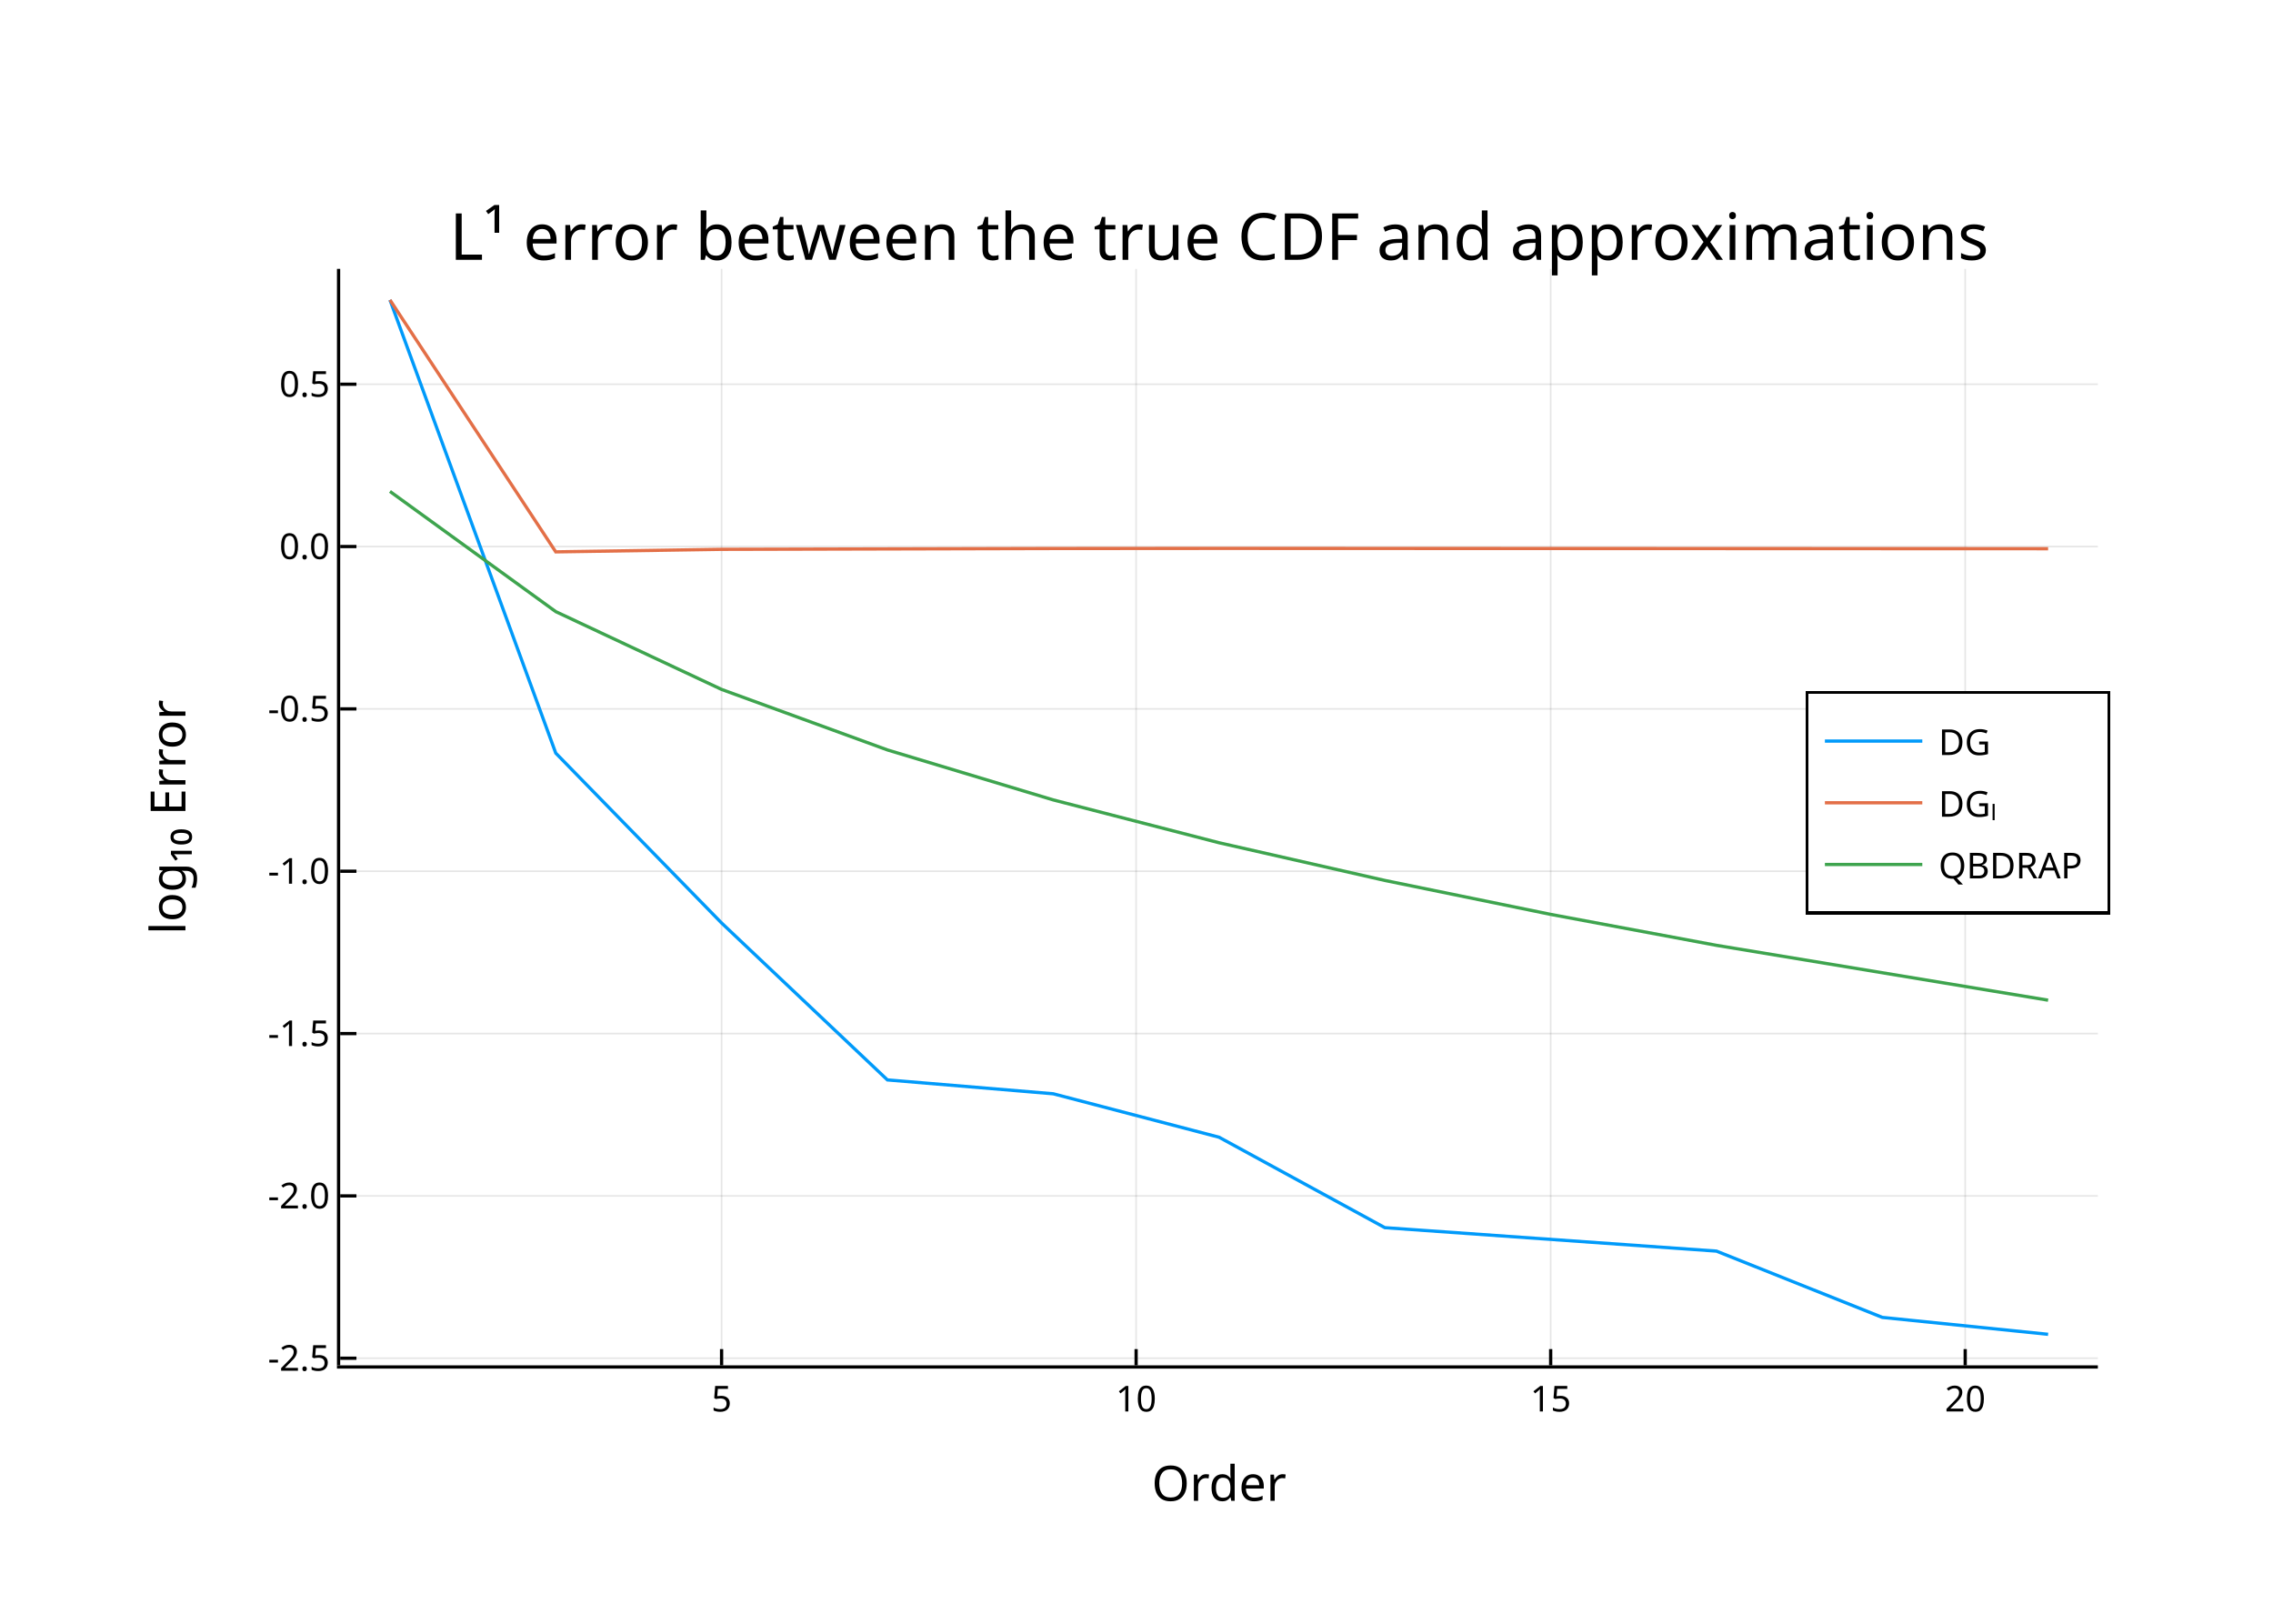
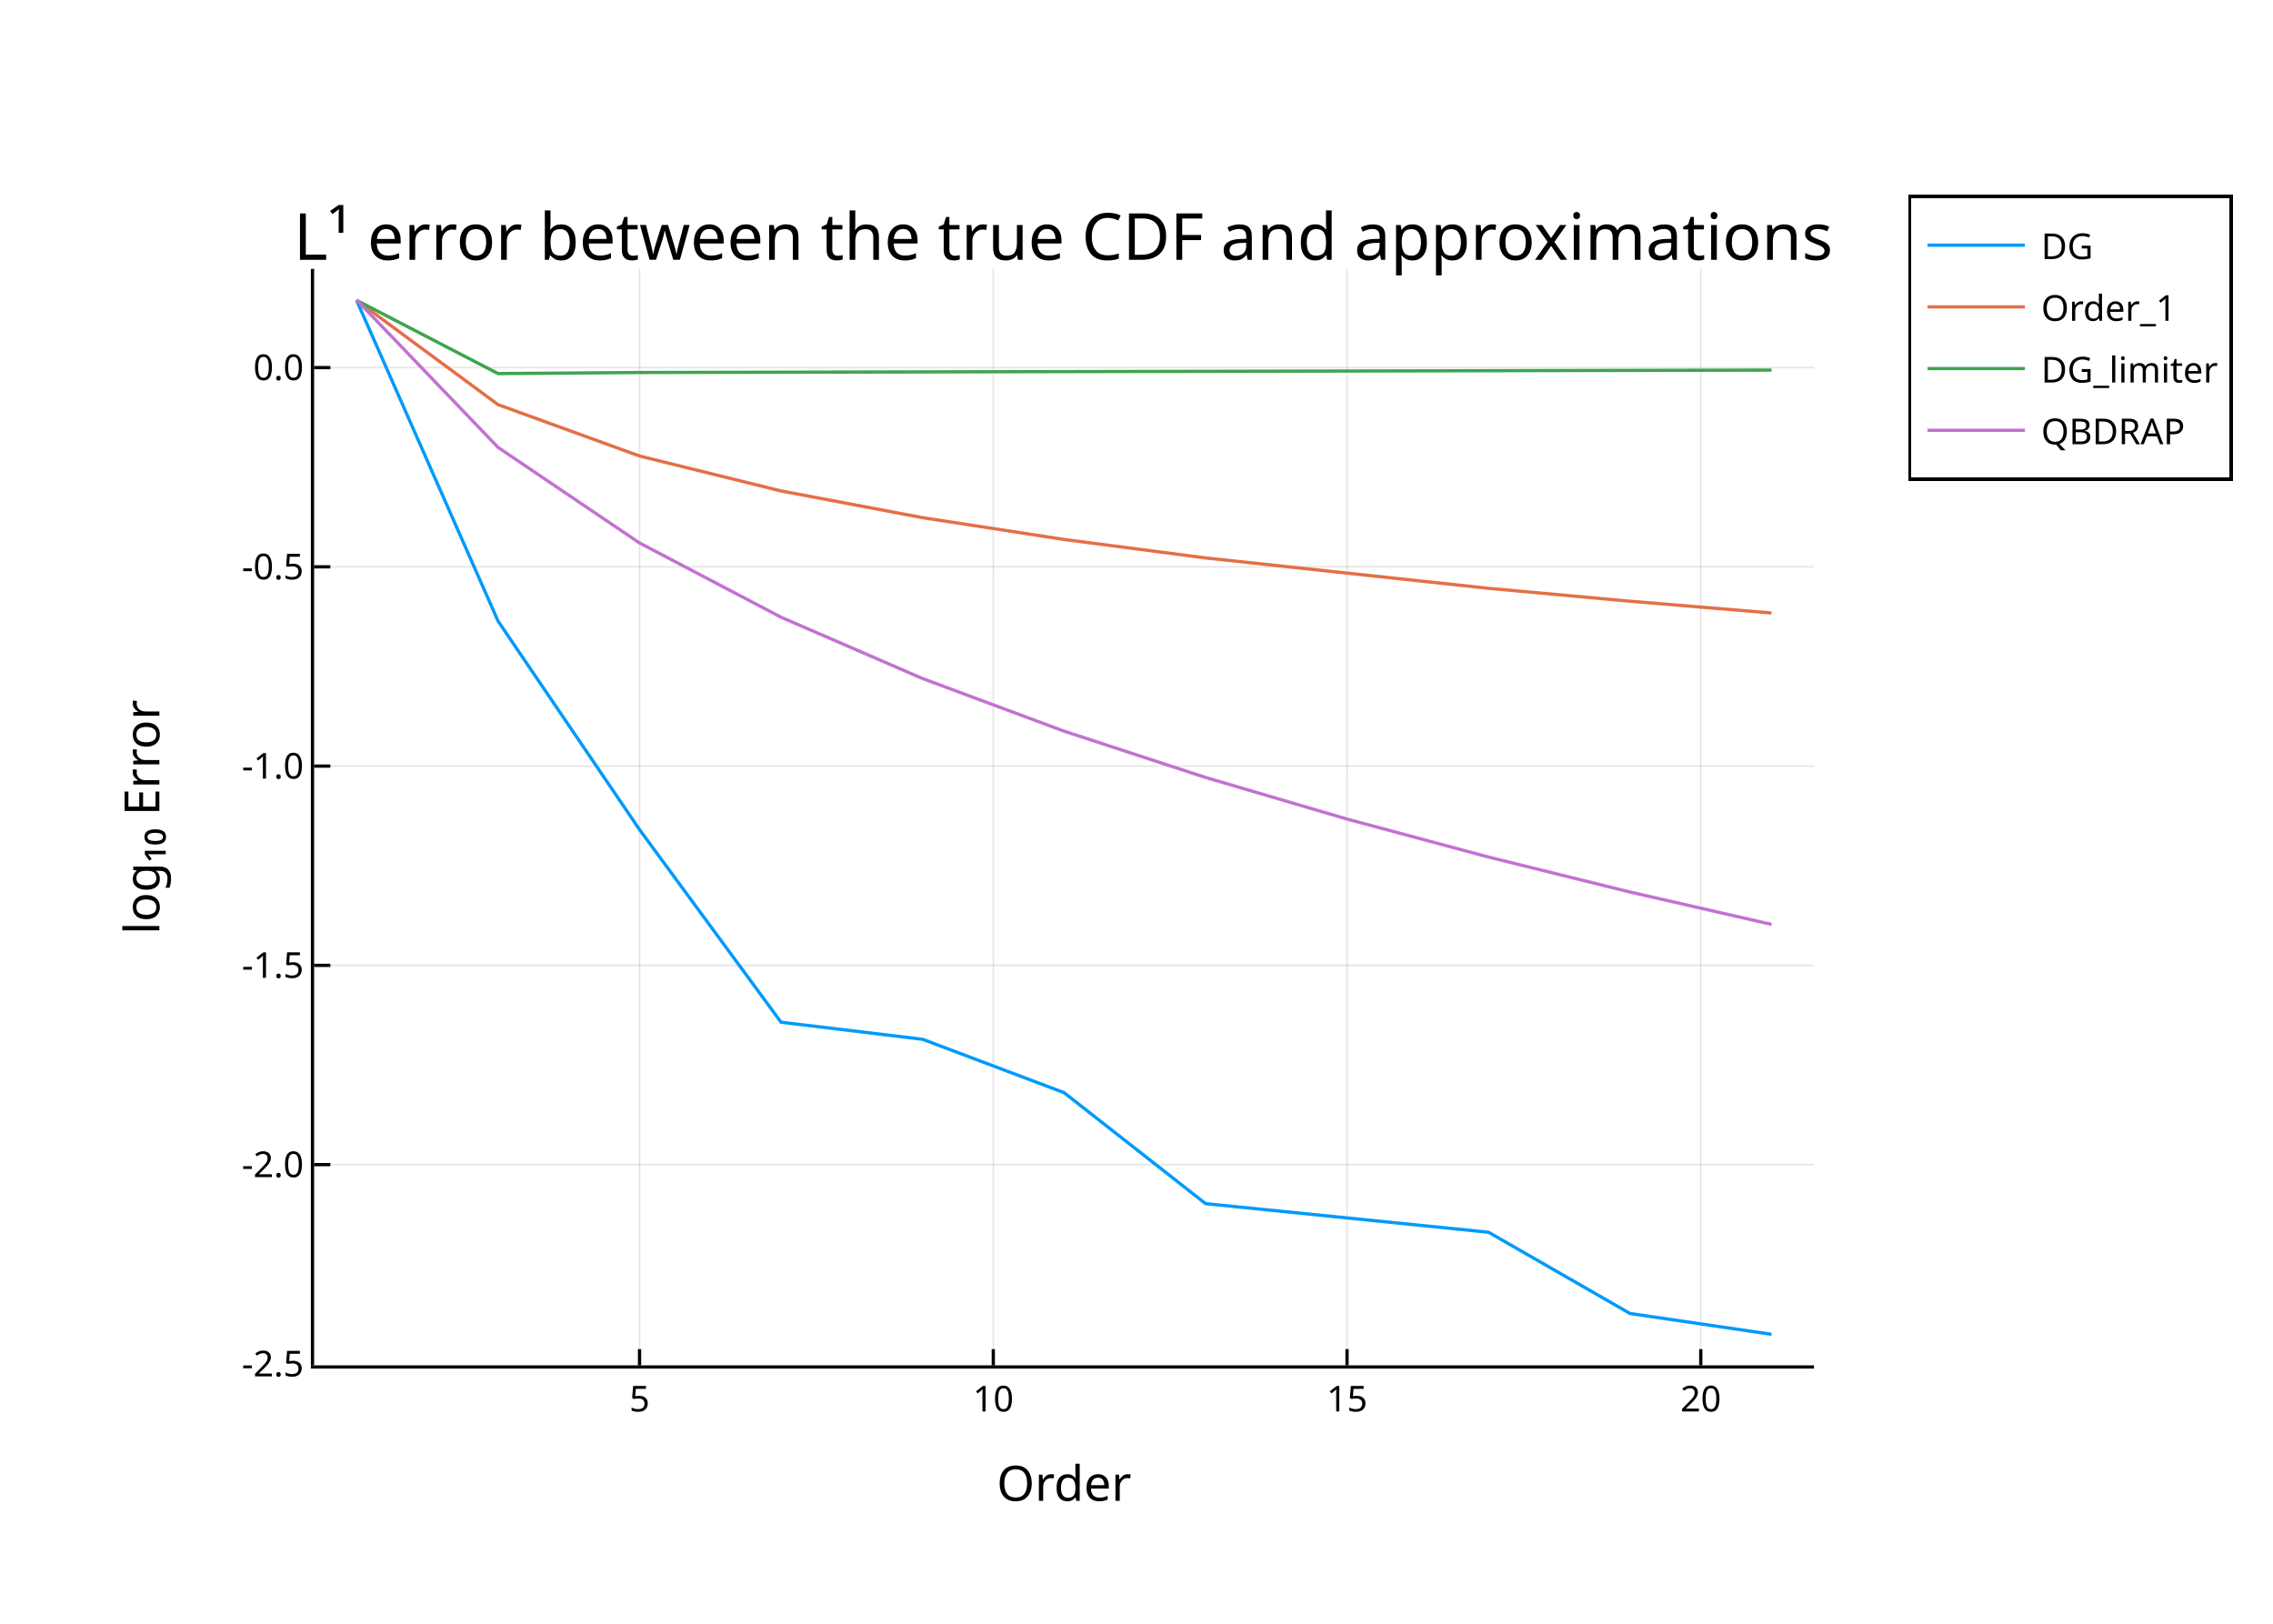
<svg xmlns="http://www.w3.org/2000/svg" class="main-svg" width="700" height="500" style="" viewBox="0 0 700 500">
  <rect x="0" y="0" width="700" height="500" style="fill: rgb(255, 255, 255); fill-opacity: 1;" />
-   <defs id="defs-8c6f45">
+   <defs id="defs-de5510">
    <g class="clips">
-       <clipPath id="clip8c6f45xyplot" class="plotclip">
-         <rect width="541.293" height="337.635" />
-       </clipPath>
-       <clipPath class="axesclip" id="clip8c6f45x">
-         <rect x="104.77" y="0" width="541.293" height="500" />
-       </clipPath>
-       <clipPath class="axesclip" id="clip8c6f45y">
+       <clipPath id="clipde5510xyplot" class="plotclip">
+         <rect width="461.903" height="337.635" />
+       </clipPath>
+       <clipPath class="axesclip" id="clipde5510x">
+         <rect x="96.737" y="0" width="461.903" height="500" />
+       </clipPath>
+       <clipPath class="axesclip" id="clipde5510y">
        <rect x="0" y="82.797" width="700" height="337.635" />
      </clipPath>
-       <clipPath class="axesclip" id="clip8c6f45xy">
-         <rect x="104.77" y="82.797" width="541.293" height="337.635" />
+       <clipPath class="axesclip" id="clipde5510xy">
+         <rect x="96.737" y="82.797" width="461.903" height="337.635" />
      </clipPath>
    </g>
    <g class="gradients" />
  </defs>
  <g class="bglayer" />
  <g class="layer-below">
    <g class="imagelayer" />
    <g class="shapelayer" />
  </g>
  <g class="cartesianlayer">
    <g class="subplot xy">
      <g class="layer-subplot">
        <g class="shapelayer" />
        <g class="imagelayer" />
      </g>
      <g class="gridlayer">
        <g class="x">
-           <path class="xgrid crisp" transform="translate(222.2203,0)" d="M0,82.797v337.635" style="stroke: rgb(0, 0, 0); stroke-opacity: 0.1; stroke-width: 0.5px;" />
-           <path class="xgrid crisp" transform="translate(349.8803,0)" d="M0,82.797v337.635" style="stroke: rgb(0, 0, 0); stroke-opacity: 0.1; stroke-width: 0.5px;" />
-           <path class="xgrid crisp" transform="translate(477.5503,0)" d="M0,82.797v337.635" style="stroke: rgb(0, 0, 0); stroke-opacity: 0.1; stroke-width: 0.5px;" />
-           <path class="xgrid crisp" transform="translate(605.2103,0)" d="M0,82.797v337.635" style="stroke: rgb(0, 0, 0); stroke-opacity: 0.1; stroke-width: 0.5px;" />
+           <path class="xgrid crisp" transform="translate(196.9574,0)" d="M0,82.797v337.635" style="stroke: rgb(0, 0, 0); stroke-opacity: 0.1; stroke-width: 0.5px;" />
+           <path class="xgrid crisp" transform="translate(305.8974,0)" d="M0,82.797v337.635" style="stroke: rgb(0, 0, 0); stroke-opacity: 0.1; stroke-width: 0.5px;" />
+           <path class="xgrid crisp" transform="translate(414.8374,0)" d="M0,82.797v337.635" style="stroke: rgb(0, 0, 0); stroke-opacity: 0.1; stroke-width: 0.5px;" />
+           <path class="xgrid crisp" transform="translate(523.7774,0)" d="M0,82.797v337.635" style="stroke: rgb(0, 0, 0); stroke-opacity: 0.1; stroke-width: 0.5px;" />
        </g>
        <g class="y">
-           <path class="ygrid crisp" transform="translate(0,418.2369)" d="M104.77,0h541.293" style="stroke: rgb(0, 0, 0); stroke-opacity: 0.1; stroke-width: 0.5px;" />
-           <path class="ygrid crisp" transform="translate(0,368.2569)" d="M104.77,0h541.293" style="stroke: rgb(0, 0, 0); stroke-opacity: 0.1; stroke-width: 0.5px;" />
-           <path class="ygrid crisp" transform="translate(0,318.2669)" d="M104.77,0h541.293" style="stroke: rgb(0, 0, 0); stroke-opacity: 0.1; stroke-width: 0.5px;" />
-           <path class="ygrid crisp" transform="translate(0,268.2769)" d="M104.77,0h541.293" style="stroke: rgb(0, 0, 0); stroke-opacity: 0.1; stroke-width: 0.5px;" />
-           <path class="ygrid crisp" transform="translate(0,218.2869)" d="M104.77,0h541.293" style="stroke: rgb(0, 0, 0); stroke-opacity: 0.1; stroke-width: 0.5px;" />
-           <path class="ygrid crisp" transform="translate(0,168.2969)" d="M104.77,0h541.293" style="stroke: rgb(0, 0, 0); stroke-opacity: 0.1; stroke-width: 0.5px;" />
-           <path class="ygrid crisp" transform="translate(0,118.3169)" d="M104.77,0h541.293" style="stroke: rgb(0, 0, 0); stroke-opacity: 0.1; stroke-width: 0.5px;" />
+           <path class="ygrid crisp" transform="translate(0,358.6269)" d="M96.737,0h461.903" style="stroke: rgb(0, 0, 0); stroke-opacity: 0.1; stroke-width: 0.5px;" />
+           <path class="ygrid crisp" transform="translate(0,297.2669)" d="M96.737,0h461.903" style="stroke: rgb(0, 0, 0); stroke-opacity: 0.1; stroke-width: 0.5px;" />
+           <path class="ygrid crisp" transform="translate(0,235.9069)" d="M96.737,0h461.903" style="stroke: rgb(0, 0, 0); stroke-opacity: 0.1; stroke-width: 0.5px;" />
+           <path class="ygrid crisp" transform="translate(0,174.5469)" d="M96.737,0h461.903" style="stroke: rgb(0, 0, 0); stroke-opacity: 0.1; stroke-width: 0.5px;" />
+           <path class="ygrid crisp" transform="translate(0,113.1969)" d="M96.737,0h461.903" style="stroke: rgb(0, 0, 0); stroke-opacity: 0.1; stroke-width: 0.5px;" />
        </g>
      </g>
      <g class="zerolinelayer" />
      <path class="xlines-below" />
      <path class="ylines-below" />
      <g class="overlines-below" />
      <g class="xaxislayer-below" />
      <g class="yaxislayer-below" />
      <g class="overaxes-below" />
-       <g class="plot" transform="translate(104.7703,82.79692)" clip-path="url('#clip8c6f45xyplot')">
+       <g class="plot" transform="translate(96.73736,82.79692)" clip-path="url('#clipde5510xyplot')">
        <g class="scatterlayer mlayer">
-           <g class="trace scatter trace48c40a" style="stroke-miterlimit: 2; opacity: 1;">
-             <g class="fills" />
-             <g class="errorbars" />
-             <g class="lines">
-               <path class="js-line" d="M15.32,9.56L66.38,149.11L117.45,201.42L168.52,249.74L219.58,254.01L270.65,267.39L321.71,295.24L423.84,302.46L474.91,322.87L525.97,328.08" style="vector-effect: non-scaling-stroke; fill: none; stroke: rgb(0, 154, 250); stroke-opacity: 1; stroke-width: 1px; opacity: 1;" />
-             </g>
-             <g class="points" />
-             <g class="text" />
-           </g>
-           <g class="trace scatter trace6b7690" style="stroke-miterlimit: 2; opacity: 1;">
-             <g class="fills" />
-             <g class="errorbars" />
-             <g class="lines">
-               <path class="js-line" d="M15.32,9.56L66.38,87.14L117.45,86.36L219.58,86.11L270.65,86.07L525.97,86.17" style="vector-effect: non-scaling-stroke; fill: none; stroke: rgb(227, 111, 71); stroke-opacity: 1; stroke-width: 1px; opacity: 1;" />
-             </g>
-             <g class="points" />
-             <g class="text" />
-           </g>
-           <g class="trace scatter trace967910" style="stroke-miterlimit: 2; opacity: 1;">
-             <g class="fills" />
-             <g class="errorbars" />
-             <g class="lines">
-               <path class="js-line" d="M15.32,68.53L66.38,105.54L117.45,129.5L168.52,148.13L219.58,163.52L270.65,176.71L321.71,188.32L372.78,198.77L423.84,208.3L525.97,225.19" style="vector-effect: non-scaling-stroke; fill: none; stroke: rgb(62, 164, 78); stroke-opacity: 1; stroke-width: 1px; opacity: 1;" />
+           <g class="trace scatter tracefe430e" style="stroke-miterlimit: 2; opacity: 1;">
+             <g class="fills" />
+             <g class="errorbars" />
+             <g class="lines">
+               <path class="js-line" d="M13.07,9.67L56.65,108.47L100.22,172.68L143.8,231.98L187.38,237.23L230.95,253.66L274.53,287.84L361.68,296.65L405.25,321.67L448.83,328.08" style="vector-effect: non-scaling-stroke; fill: none; stroke: rgb(0, 154, 250); stroke-opacity: 1; stroke-width: 1px; opacity: 1;" />
+             </g>
+             <g class="points" />
+             <g class="text" />
+           </g>
+           <g class="trace scatter trace098345" style="stroke-miterlimit: 2; opacity: 1;">
+             <g class="fills" />
+             <g class="errorbars" />
+             <g class="lines">
+               <path class="js-line" d="M13.07,9.67L56.65,41.81L100.22,57.63L143.8,68.38L187.38,76.61L230.95,83.32L274.53,89.01L361.68,98.37L405.25,102.34L448.83,105.96" style="vector-effect: non-scaling-stroke; fill: none; stroke: rgb(227, 111, 71); stroke-opacity: 1; stroke-width: 1px; opacity: 1;" />
+             </g>
+             <g class="points" />
+             <g class="text" />
+           </g>
+           <g class="trace scatter tracea848ba" style="stroke-miterlimit: 2; opacity: 1;">
+             <g class="fills" />
+             <g class="errorbars" />
+             <g class="lines">
+               <path class="js-line" d="M13.07,9.67L56.65,32.24L100.22,31.91L448.83,31.17" style="vector-effect: non-scaling-stroke; fill: none; stroke: rgb(62, 164, 78); stroke-opacity: 1; stroke-width: 1px; opacity: 1;" />
+             </g>
+             <g class="points" />
+             <g class="text" />
+           </g>
+           <g class="trace scatter traceee7b57" style="stroke-miterlimit: 2; opacity: 1;">
+             <g class="fills" />
+             <g class="errorbars" />
+             <g class="lines">
+               <path class="js-line" d="M13.07,9.56L56.65,54.98L100.22,84.4L143.8,107.27L187.38,126.15L230.95,142.35L274.53,156.61L318.1,169.42L361.68,181.12L405.25,191.89L448.83,201.85" style="vector-effect: non-scaling-stroke; fill: none; stroke: rgb(195, 113, 210); stroke-opacity: 1; stroke-width: 1px; opacity: 1;" />
            </g>
            <g class="points" />
            <g class="text" />
          </g>
        </g>
      </g>
      <g class="overplot" />
-       <path class="xlines-above crisp" d="M103.77,420.932H646.063" style="fill: none; stroke-width: 1px; stroke: rgb(0, 0, 0); stroke-opacity: 1;" />
-       <path class="ylines-above crisp" d="M104.27,82.797V420.432" style="fill: none; stroke-width: 1px; stroke: rgb(0, 0, 0); stroke-opacity: 1;" />
+       <path class="xlines-above crisp" d="M95.737,420.932H558.64" style="fill: none; stroke-width: 1px; stroke: rgb(0, 0, 0); stroke-opacity: 1;" />
+       <path class="ylines-above crisp" d="M96.237,82.797V420.432" style="fill: none; stroke-width: 1px; stroke: rgb(0, 0, 0); stroke-opacity: 1;" />
      <g class="overlines-above" />
      <g class="xaxislayer-above">
-         <path class="xtick ticks crisp" d="M0,420.432v-5" transform="translate(222.2203,0)" style="stroke: rgb(0, 0, 0); stroke-opacity: 1; stroke-width: 1px;" />
-         <path class="xtick ticks crisp" d="M0,420.432v-5" transform="translate(349.8803,0)" style="stroke: rgb(0, 0, 0); stroke-opacity: 1; stroke-width: 1px;" />
-         <path class="xtick ticks crisp" d="M0,420.432v-5" transform="translate(477.5503,0)" style="stroke: rgb(0, 0, 0); stroke-opacity: 1; stroke-width: 1px;" />
-         <path class="xtick ticks crisp" d="M0,420.432v-5" transform="translate(605.2103,0)" style="stroke: rgb(0, 0, 0); stroke-opacity: 1; stroke-width: 1px;" />
-         <g class="xtick">
-           <text text-anchor="middle" x="0" y="434.632" transform="translate(222.2203,0)" style="font-family: sans-serif; font-size: 11px; fill: rgb(0, 0, 0); fill-opacity: 1; white-space: pre;">5</text>
-         </g>
-         <g class="xtick">
-           <text text-anchor="middle" x="0" y="434.632" transform="translate(349.8803,0)" style="font-family: sans-serif; font-size: 11px; fill: rgb(0, 0, 0); fill-opacity: 1; white-space: pre;">10</text>
-         </g>
-         <g class="xtick">
-           <text text-anchor="middle" x="0" y="434.632" transform="translate(477.5503,0)" style="font-family: sans-serif; font-size: 11px; fill: rgb(0, 0, 0); fill-opacity: 1; white-space: pre;">15</text>
-         </g>
-         <g class="xtick">
-           <text text-anchor="middle" x="0" y="434.632" transform="translate(605.2103,0)" style="font-family: sans-serif; font-size: 11px; fill: rgb(0, 0, 0); fill-opacity: 1; white-space: pre;">20</text>
+         <path class="xtick ticks crisp" d="M0,420.432v-5" transform="translate(196.9574,0)" style="stroke: rgb(0, 0, 0); stroke-opacity: 1; stroke-width: 1px;" />
+         <path class="xtick ticks crisp" d="M0,420.432v-5" transform="translate(305.8974,0)" style="stroke: rgb(0, 0, 0); stroke-opacity: 1; stroke-width: 1px;" />
+         <path class="xtick ticks crisp" d="M0,420.432v-5" transform="translate(414.8374,0)" style="stroke: rgb(0, 0, 0); stroke-opacity: 1; stroke-width: 1px;" />
+         <path class="xtick ticks crisp" d="M0,420.432v-5" transform="translate(523.7774,0)" style="stroke: rgb(0, 0, 0); stroke-opacity: 1; stroke-width: 1px;" />
+         <g class="xtick">
+           <text text-anchor="middle" x="0" y="434.632" transform="translate(196.9574,0)" style="font-family: sans-serif; font-size: 11px; fill: rgb(0, 0, 0); fill-opacity: 1; white-space: pre;">5</text>
+         </g>
+         <g class="xtick">
+           <text text-anchor="middle" x="0" y="434.632" transform="translate(305.8974,0)" style="font-family: sans-serif; font-size: 11px; fill: rgb(0, 0, 0); fill-opacity: 1; white-space: pre;">10</text>
+         </g>
+         <g class="xtick">
+           <text text-anchor="middle" x="0" y="434.632" transform="translate(414.8374,0)" style="font-family: sans-serif; font-size: 11px; fill: rgb(0, 0, 0); fill-opacity: 1; white-space: pre;">15</text>
+         </g>
+         <g class="xtick">
+           <text text-anchor="middle" x="0" y="434.632" transform="translate(523.7774,0)" style="font-family: sans-serif; font-size: 11px; fill: rgb(0, 0, 0); fill-opacity: 1; white-space: pre;">20</text>
        </g>
      </g>
      <g class="yaxislayer-above">
-         <path class="ytick ticks crisp" d="M104.77,0h5" transform="translate(0,418.2369)" style="stroke: rgb(0, 0, 0); stroke-opacity: 1; stroke-width: 1px;" />
-         <path class="ytick ticks crisp" d="M104.77,0h5" transform="translate(0,368.2569)" style="stroke: rgb(0, 0, 0); stroke-opacity: 1; stroke-width: 1px;" />
-         <path class="ytick ticks crisp" d="M104.77,0h5" transform="translate(0,318.2669)" style="stroke: rgb(0, 0, 0); stroke-opacity: 1; stroke-width: 1px;" />
-         <path class="ytick ticks crisp" d="M104.77,0h5" transform="translate(0,268.2769)" style="stroke: rgb(0, 0, 0); stroke-opacity: 1; stroke-width: 1px;" />
-         <path class="ytick ticks crisp" d="M104.77,0h5" transform="translate(0,218.2869)" style="stroke: rgb(0, 0, 0); stroke-opacity: 1; stroke-width: 1px;" />
-         <path class="ytick ticks crisp" d="M104.77,0h5" transform="translate(0,168.2969)" style="stroke: rgb(0, 0, 0); stroke-opacity: 1; stroke-width: 1px;" />
-         <path class="ytick ticks crisp" d="M104.77,0h5" transform="translate(0,118.3169)" style="stroke: rgb(0, 0, 0); stroke-opacity: 1; stroke-width: 1px;" />
-         <g class="ytick">
-           <text text-anchor="end" x="101.57" y="3.85" transform="translate(0,418.2369)" style="font-family: sans-serif; font-size: 11px; fill: rgb(0, 0, 0); fill-opacity: 1; white-space: pre;">-2.5</text>
-         </g>
-         <g class="ytick">
-           <text text-anchor="end" x="101.57" y="3.85" transform="translate(0,368.2569)" style="font-family: sans-serif; font-size: 11px; fill: rgb(0, 0, 0); fill-opacity: 1; white-space: pre;">-2.0</text>
-         </g>
-         <g class="ytick">
-           <text text-anchor="end" x="101.57" y="3.85" transform="translate(0,318.2669)" style="font-family: sans-serif; font-size: 11px; fill: rgb(0, 0, 0); fill-opacity: 1; white-space: pre;">-1.5</text>
-         </g>
-         <g class="ytick">
-           <text text-anchor="end" x="101.57" y="3.85" transform="translate(0,268.2769)" style="font-family: sans-serif; font-size: 11px; fill: rgb(0, 0, 0); fill-opacity: 1; white-space: pre;">-1.0</text>
-         </g>
-         <g class="ytick">
-           <text text-anchor="end" x="101.57" y="3.85" transform="translate(0,218.2869)" style="font-family: sans-serif; font-size: 11px; fill: rgb(0, 0, 0); fill-opacity: 1; white-space: pre;">-0.5</text>
-         </g>
-         <g class="ytick">
-           <text text-anchor="end" x="101.57" y="3.85" transform="translate(0,168.2969)" style="font-family: sans-serif; font-size: 11px; fill: rgb(0, 0, 0); fill-opacity: 1; white-space: pre;">0.0</text>
-         </g>
-         <g class="ytick">
-           <text text-anchor="end" x="101.57" y="3.85" transform="translate(0,118.3169)" style="font-family: sans-serif; font-size: 11px; fill: rgb(0, 0, 0); fill-opacity: 1; white-space: pre;">0.5</text>
+         <path class="ytick ticks crisp" d="M96.737,0h5" transform="translate(0,358.6269)" style="stroke: rgb(0, 0, 0); stroke-opacity: 1; stroke-width: 1px;" />
+         <path class="ytick ticks crisp" d="M96.737,0h5" transform="translate(0,297.2669)" style="stroke: rgb(0, 0, 0); stroke-opacity: 1; stroke-width: 1px;" />
+         <path class="ytick ticks crisp" d="M96.737,0h5" transform="translate(0,235.9069)" style="stroke: rgb(0, 0, 0); stroke-opacity: 1; stroke-width: 1px;" />
+         <path class="ytick ticks crisp" d="M96.737,0h5" transform="translate(0,174.5469)" style="stroke: rgb(0, 0, 0); stroke-opacity: 1; stroke-width: 1px;" />
+         <path class="ytick ticks crisp" d="M96.737,0h5" transform="translate(0,113.1969)" style="stroke: rgb(0, 0, 0); stroke-opacity: 1; stroke-width: 1px;" />
+         <g class="ytick">
+           <text text-anchor="end" x="93.537" y="3.85" transform="translate(0,419.9869)" style="font-family: sans-serif; font-size: 11px; fill: rgb(0, 0, 0); fill-opacity: 1; white-space: pre;">-2.5</text>
+         </g>
+         <g class="ytick">
+           <text text-anchor="end" x="93.537" y="3.85" transform="translate(0,358.6269)" style="font-family: sans-serif; font-size: 11px; fill: rgb(0, 0, 0); fill-opacity: 1; white-space: pre;">-2.0</text>
+         </g>
+         <g class="ytick">
+           <text text-anchor="end" x="93.537" y="3.85" transform="translate(0,297.2669)" style="font-family: sans-serif; font-size: 11px; fill: rgb(0, 0, 0); fill-opacity: 1; white-space: pre;">-1.5</text>
+         </g>
+         <g class="ytick">
+           <text text-anchor="end" x="93.537" y="3.85" transform="translate(0,235.9069)" style="font-family: sans-serif; font-size: 11px; fill: rgb(0, 0, 0); fill-opacity: 1; white-space: pre;">-1.0</text>
+         </g>
+         <g class="ytick">
+           <text text-anchor="end" x="93.537" y="3.85" transform="translate(0,174.5469)" style="font-family: sans-serif; font-size: 11px; fill: rgb(0, 0, 0); fill-opacity: 1; white-space: pre;">-0.5</text>
+         </g>
+         <g class="ytick">
+           <text text-anchor="end" x="93.537" y="3.85" transform="translate(0,113.1969)" style="font-family: sans-serif; font-size: 11px; fill: rgb(0, 0, 0); fill-opacity: 1; white-space: pre;">0.0</text>
        </g>
      </g>
      <g class="overaxes-above" />
    </g>
  </g>
  <g class="polarlayer" />
  <g class="ternarylayer" />
  <g class="geolayer" />
  <g class="funnelarealayer" />
  <g class="pielayer" />
  <g class="treemaplayer" />
  <g class="sunburstlayer" />
  <g class="glimages" />
-   <defs id="topdefs-8c6f45">
+   <defs id="topdefs-de5510">
    <g class="clips" />
-     <clipPath id="legend8c6f45">
-       <rect width="92" height="67" x="1" y="1" />
+     <clipPath id="legendde5510">
+       <rect width="98" height="86" x="1" y="1" />
    </clipPath>
  </defs>
  <g class="layer-above">
    <g class="imagelayer" />
    <g class="shapelayer" />
  </g>
  <g class="infolayer">
-     <g class="legend" pointer-events="all" transform="translate(556,212.7)">
-       <rect class="bg" shape-rendering="crispEdges" width="93" height="68" x="0.5" y="0.5" style="stroke: rgb(0, 0, 0); stroke-opacity: 1; fill: rgb(255, 255, 255); fill-opacity: 1; stroke-width: 1px;" />
-       <g class="scrollbox" transform="" clip-path="url('#legend8c6f45')">
+     <g class="legend" pointer-events="all" transform="translate(587.6,60)">
+       <rect class="bg" shape-rendering="crispEdges" width="99" height="87" x="0.5" y="0.5" style="stroke: rgb(0, 0, 0); stroke-opacity: 1; fill: rgb(255, 255, 255); fill-opacity: 1; stroke-width: 1px;" />
+       <g class="scrollbox" transform="" clip-path="url('#legendde5510')">
        <g class="groups">
          <g class="traces" transform="translate(1,15.5)" style="opacity: 1;">
            <text class="legendtext" text-anchor="start" x="40" y="4.29" style="font-family: sans-serif; font-size: 11px; fill: rgb(0, 0, 0); fill-opacity: 1; white-space: pre;">DG</text>
            <g class="layers" style="opacity: 1;">
              <g class="legendfill" />
              <g class="legendlines">
                <path class="js-line" d="M5,0h30" style="fill: none; stroke: rgb(0, 154, 250); stroke-opacity: 1; stroke-width: 1px;" />
              </g>
              <g class="legendsymbols">
                <g class="legendpoints" />
              </g>
            </g>
-             <rect class="legendtoggle" x="0" y="-9.5" width="86.469" height="19" style="fill: rgb(0, 0, 0); fill-opacity: 0;" />
+             <rect class="legendtoggle" x="0" y="-9.5" width="92.109" height="19" style="fill: rgb(0, 0, 0); fill-opacity: 0;" />
          </g>
          <g class="traces" transform="translate(1,34.5)" style="opacity: 1;">
-             <text class="legendtext" text-anchor="start" x="40" y="4.29" style="font-family: sans-serif; font-size: 11px; fill: rgb(0, 0, 0); fill-opacity: 1; white-space: pre;">DGₗ</text>
+             <text class="legendtext" text-anchor="start" x="40" y="4.29" style="font-family: sans-serif; font-size: 11px; fill: rgb(0, 0, 0); fill-opacity: 1; white-space: pre;">Order_1</text>
            <g class="layers" style="opacity: 1;">
              <g class="legendfill" />
              <g class="legendlines">
                <path class="js-line" d="M5,0h30" style="fill: none; stroke: rgb(227, 111, 71); stroke-opacity: 1; stroke-width: 1px;" />
              </g>
              <g class="legendsymbols">
                <g class="legendpoints" />
              </g>
            </g>
-             <rect class="legendtoggle" x="0" y="-9.5" width="86.469" height="19" style="fill: rgb(0, 0, 0); fill-opacity: 0;" />
+             <rect class="legendtoggle" x="0" y="-9.5" width="92.109" height="19" style="fill: rgb(0, 0, 0); fill-opacity: 0;" />
          </g>
          <g class="traces" transform="translate(1,53.5)" style="opacity: 1;">
+             <text class="legendtext" text-anchor="start" x="40" y="4.29" style="font-family: sans-serif; font-size: 11px; fill: rgb(0, 0, 0); fill-opacity: 1; white-space: pre;">DG_limiter</text>
+             <g class="layers" style="opacity: 1;">
+               <g class="legendfill" />
+               <g class="legendlines">
+                 <path class="js-line" d="M5,0h30" style="fill: none; stroke: rgb(62, 164, 78); stroke-opacity: 1; stroke-width: 1px;" />
+               </g>
+               <g class="legendsymbols">
+                 <g class="legendpoints" />
+               </g>
+             </g>
+             <rect class="legendtoggle" x="0" y="-9.5" width="92.109" height="19" style="fill: rgb(0, 0, 0); fill-opacity: 0;" />
+           </g>
+           <g class="traces" transform="translate(1,72.5)" style="opacity: 1;">
            <text class="legendtext" text-anchor="start" x="40" y="4.29" style="font-family: sans-serif; font-size: 11px; fill: rgb(0, 0, 0); fill-opacity: 1; white-space: pre;">QBDRAP</text>
            <g class="layers" style="opacity: 1;">
              <g class="legendfill" />
              <g class="legendlines">
-                 <path class="js-line" d="M5,0h30" style="fill: none; stroke: rgb(62, 164, 78); stroke-opacity: 1; stroke-width: 1px;" />
-               </g>
-               <g class="legendsymbols">
-                 <g class="legendpoints" />
-               </g>
-             </g>
-             <rect class="legendtoggle" x="0" y="-9.5" width="86.469" height="19" style="fill: rgb(0, 0, 0); fill-opacity: 0;" />
+                 <path class="js-line" d="M5,0h30" style="fill: none; stroke: rgb(195, 113, 210); stroke-opacity: 1; stroke-width: 1px;" />
+               </g>
+               <g class="legendsymbols">
+                 <g class="legendpoints" />
+               </g>
+             </g>
+             <rect class="legendtoggle" x="0" y="-9.5" width="92.109" height="19" style="fill: rgb(0, 0, 0); fill-opacity: 0;" />
          </g>
        </g>
      </g>
      <rect class="scrollbar" rx="20" ry="3" width="0" height="0" x="0" y="0" style="fill: rgb(128, 139, 164); fill-opacity: 1;" />
    </g>
    <g class="g-gtitle" />
    <g class="g-xtitle">
-       <text class="xtitle" x="375.417" y="462.141" text-anchor="middle" style="font-family: sans-serif; font-size: 15px; fill: rgb(0, 0, 0); opacity: 1; font-weight: normal; white-space: pre;">Order</text>
+       <text class="xtitle" x="327.689" y="462.141" text-anchor="middle" style="font-family: sans-serif; font-size: 15px; fill: rgb(0, 0, 0); opacity: 1; font-weight: normal; white-space: pre;">Order</text>
    </g>
    <g class="g-ytitle">
-       <text class="ytitle" transform="rotate(-90,57.10938,251.6146)" x="57.109" y="251.615" text-anchor="middle" style="font-family: sans-serif; font-size: 15px; fill: rgb(0, 0, 0); opacity: 1; font-weight: normal; white-space: pre;">log₁₀ Error</text>
+       <text class="ytitle" transform="rotate(-90,49.07812,251.6146)" x="49.078" y="251.615" text-anchor="middle" style="font-family: sans-serif; font-size: 15px; fill: rgb(0, 0, 0); opacity: 1; font-weight: normal; white-space: pre;">log₁₀ Error</text>
    </g>
    <g class="annotation" data-index="0" style="opacity: 1;">
-       <g class="annotation-text-g" transform="rotate(0,375.4167,73)">
-         <g class="cursor-pointer" transform="translate(150,60)">
+       <g class="annotation-text-g" transform="rotate(0,327.6889,73)">
+         <g class="cursor-pointer" transform="translate(102,60)">
          <rect class="bg" x="0.5" y="0.5" width="450" height="25" style="stroke-width: 1px; stroke: rgb(0, 0, 0); stroke-opacity: 0; fill: rgb(0, 0, 0); fill-opacity: 0;" />
          <text class="annotation-text" text-anchor="middle" x="225.453" y="20" style="font-family: sans-serif; font-size: 20px; fill: rgb(0, 0, 0); fill-opacity: 1; white-space: pre;">L¹ error between the true CDF and approximations</text>
        </g>
      </g>
    </g>
  </g>
</svg>
